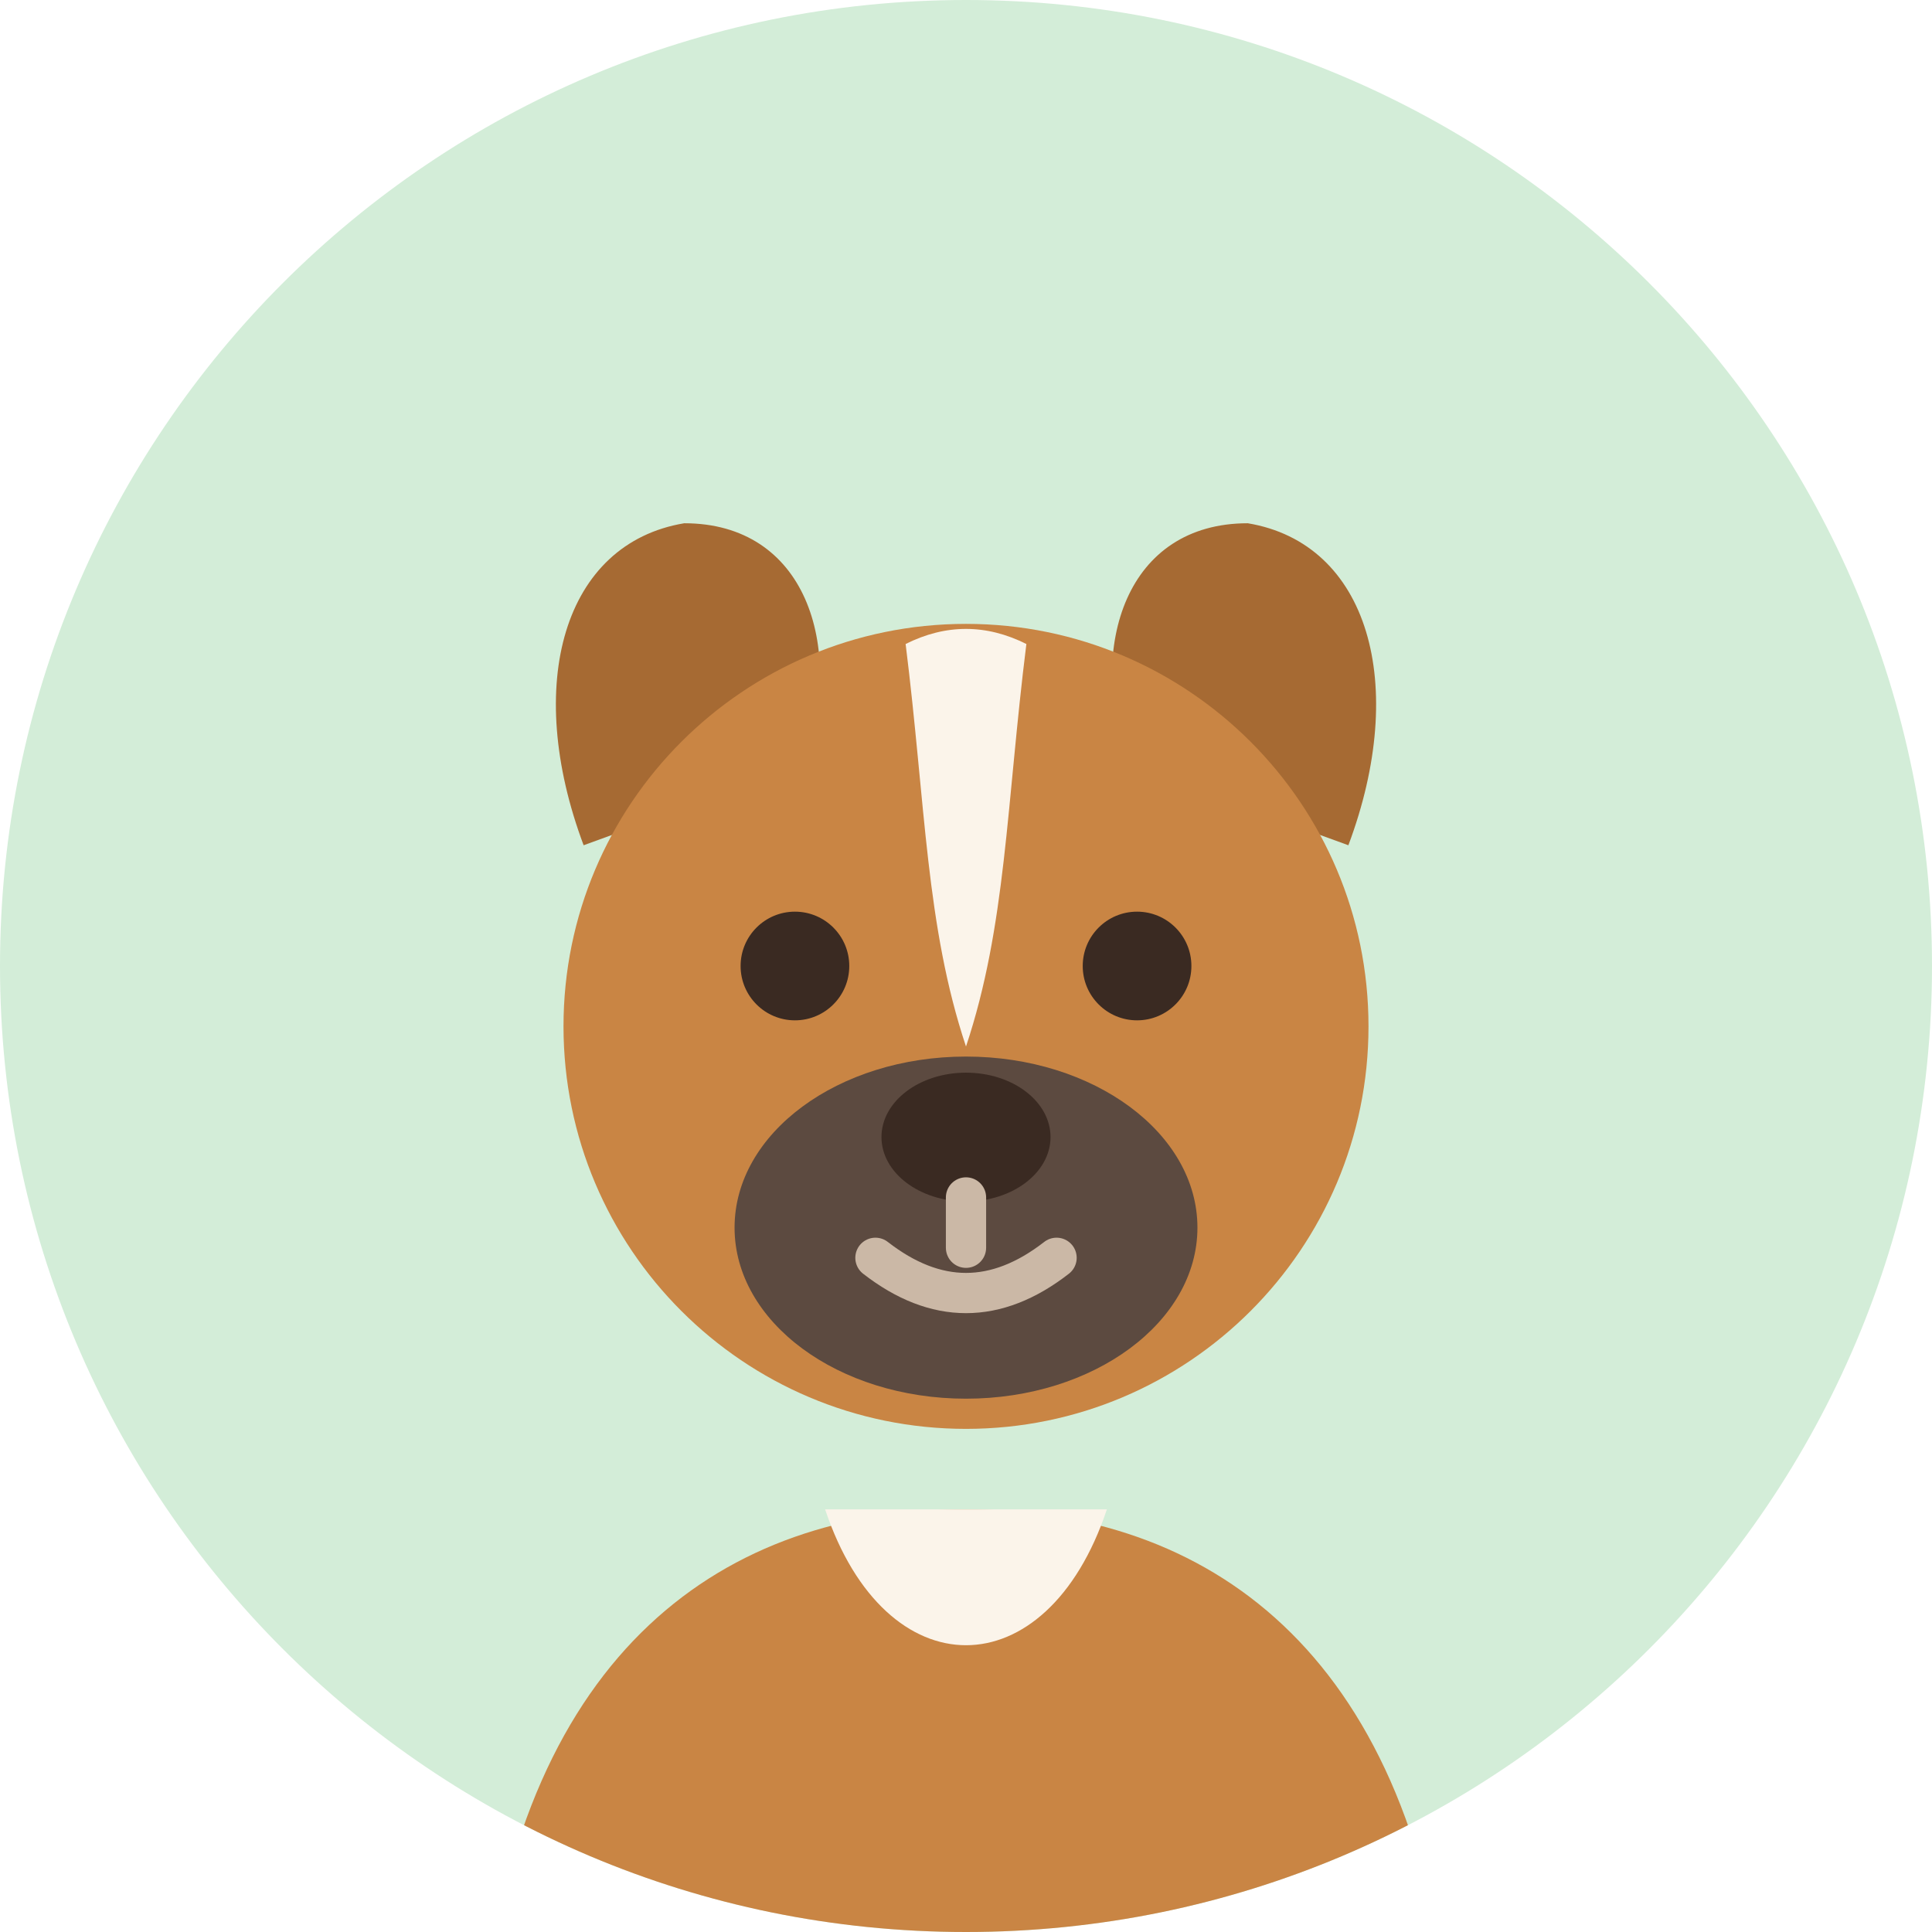
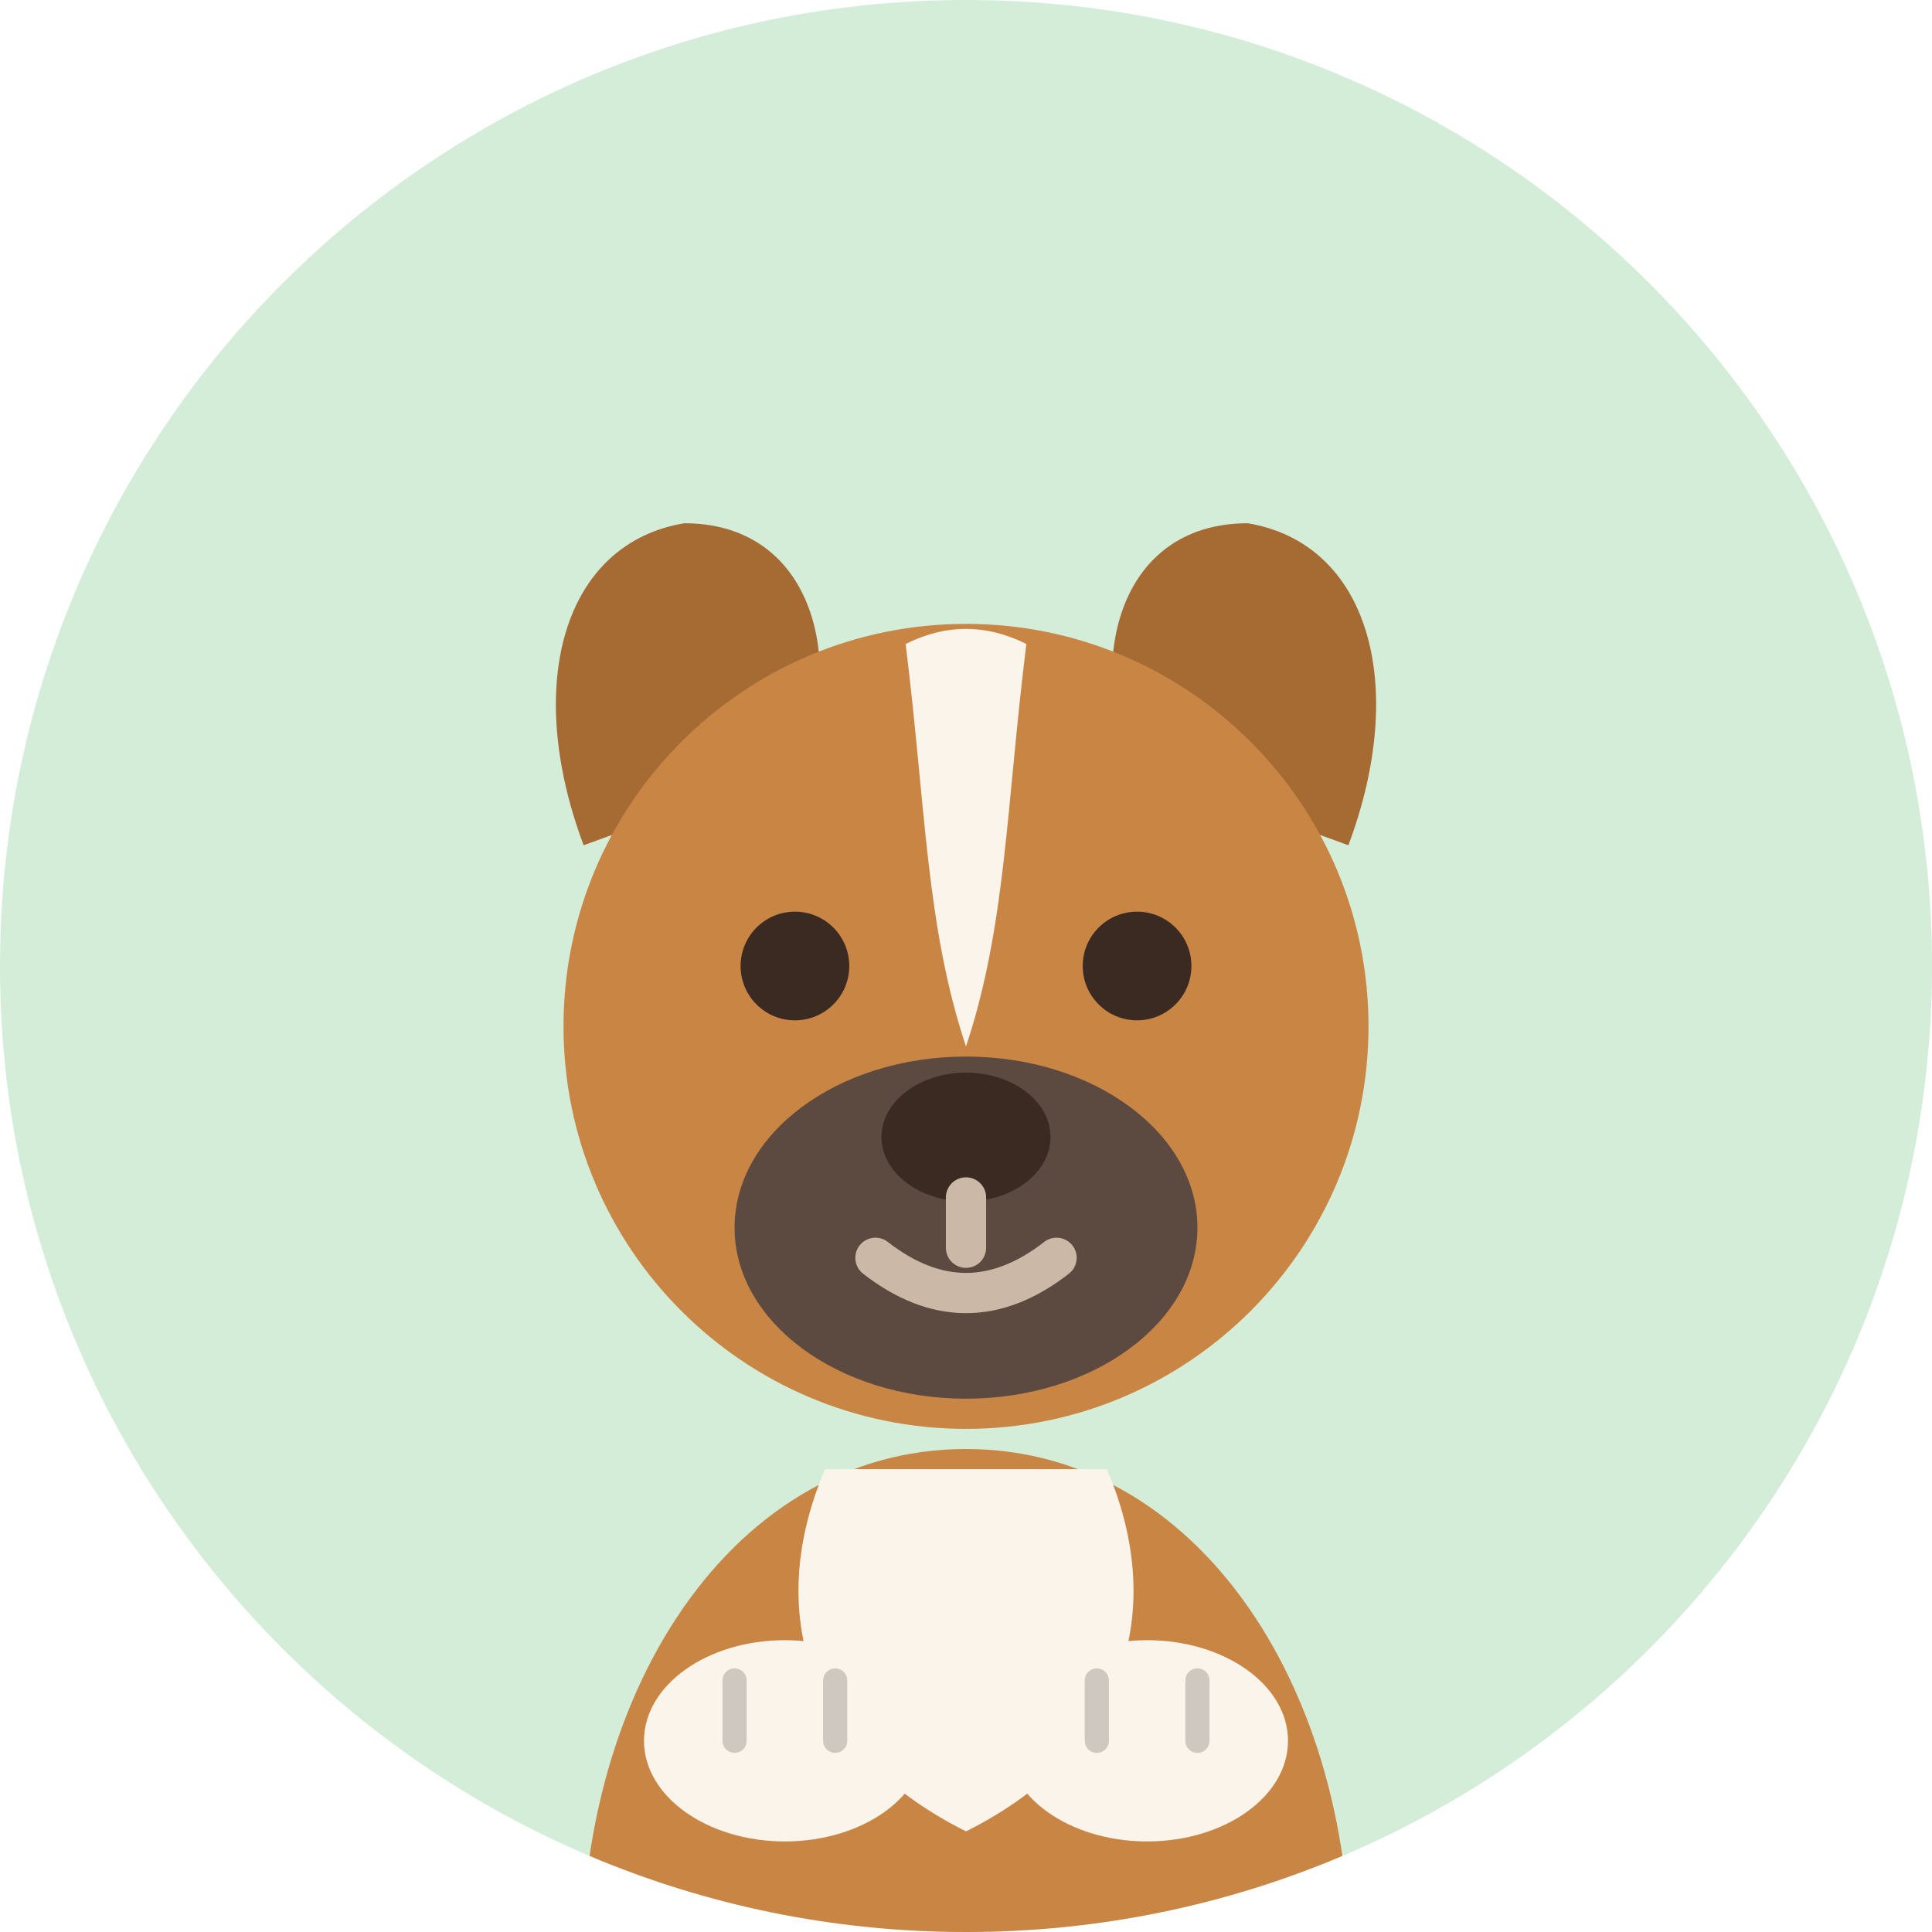
<svg xmlns="http://www.w3.org/2000/svg" viewBox="0 0 96 96" width="96" height="96" fill="none">
  <defs>
    <clipPath id="clip-boxer">
      <circle cx="48" cy="48" r="48" />
    </clipPath>
  </defs>
  <circle cx="48" cy="48" r="48" fill="#D3EDD8" />
  <g clip-path="url(#clip-boxer)">
-     <path d="M24 100 C26 82 36 75 48 75 C60 75 70 82 72 100 Z" fill="#C98544" />
-     <path d="M41 75 C44 84 52 84 55 75" fill="#FBF4EA" />
+     <path d="M29 100 C28 85 36 72 48 72 C60 72 68 85 67 100 Z" fill="#C98544" />
+     <path d="M41 73 C38 80 40 87 48 91 C56 87 58 80 55 73 Z" fill="#FBF4EA" />
+     <ellipse cx="39" cy="86.5" rx="7" ry="5" fill="#FBF4EA" />
+     <ellipse cx="57" cy="86.5" rx="7" ry="5" fill="#FBF4EA" />
+     <path d="M36.5 83.5 V86.5 M41.5 83.5 V86.5 M54.5 83.5 V86.5 M59.5 83.5 V86.5" stroke="#000000" stroke-opacity="0.18" stroke-width="1.2" stroke-linecap="round" />
    <path d="M29 42 C26 34 28 27 34 26 C40 26 42 32 40 38 Z" fill="#A66A33" />
    <path d="M67 42 C70 34 68 27 62 26 C56 26 54 32 56 38 Z" fill="#A66A33" />
    <ellipse cx="48" cy="51" rx="20" ry="20" fill="#C98544" />
    <path d="M45 32 C46 40 46 46 48 52 C50 46 50 40 51 32 C49 31 47 31 45 32 Z" fill="#FBF4EA" />
    <ellipse cx="48" cy="61" rx="11.5" ry="8.5" fill="#5C4A40" />
    <ellipse cx="48" cy="56.5" rx="4.2" ry="3.2" fill="#3A2A22" />
    <circle cx="39.5" cy="48" r="2.7" fill="#3A2A22" />
    <circle cx="56.5" cy="48" r="2.7" fill="#3A2A22" />
    <path d="M48 59.5 V62 M43.5 62.5 Q48 66 52.5 62.5" stroke="#CBB8A6" stroke-width="2" stroke-linecap="round" />
  </g>
</svg>
